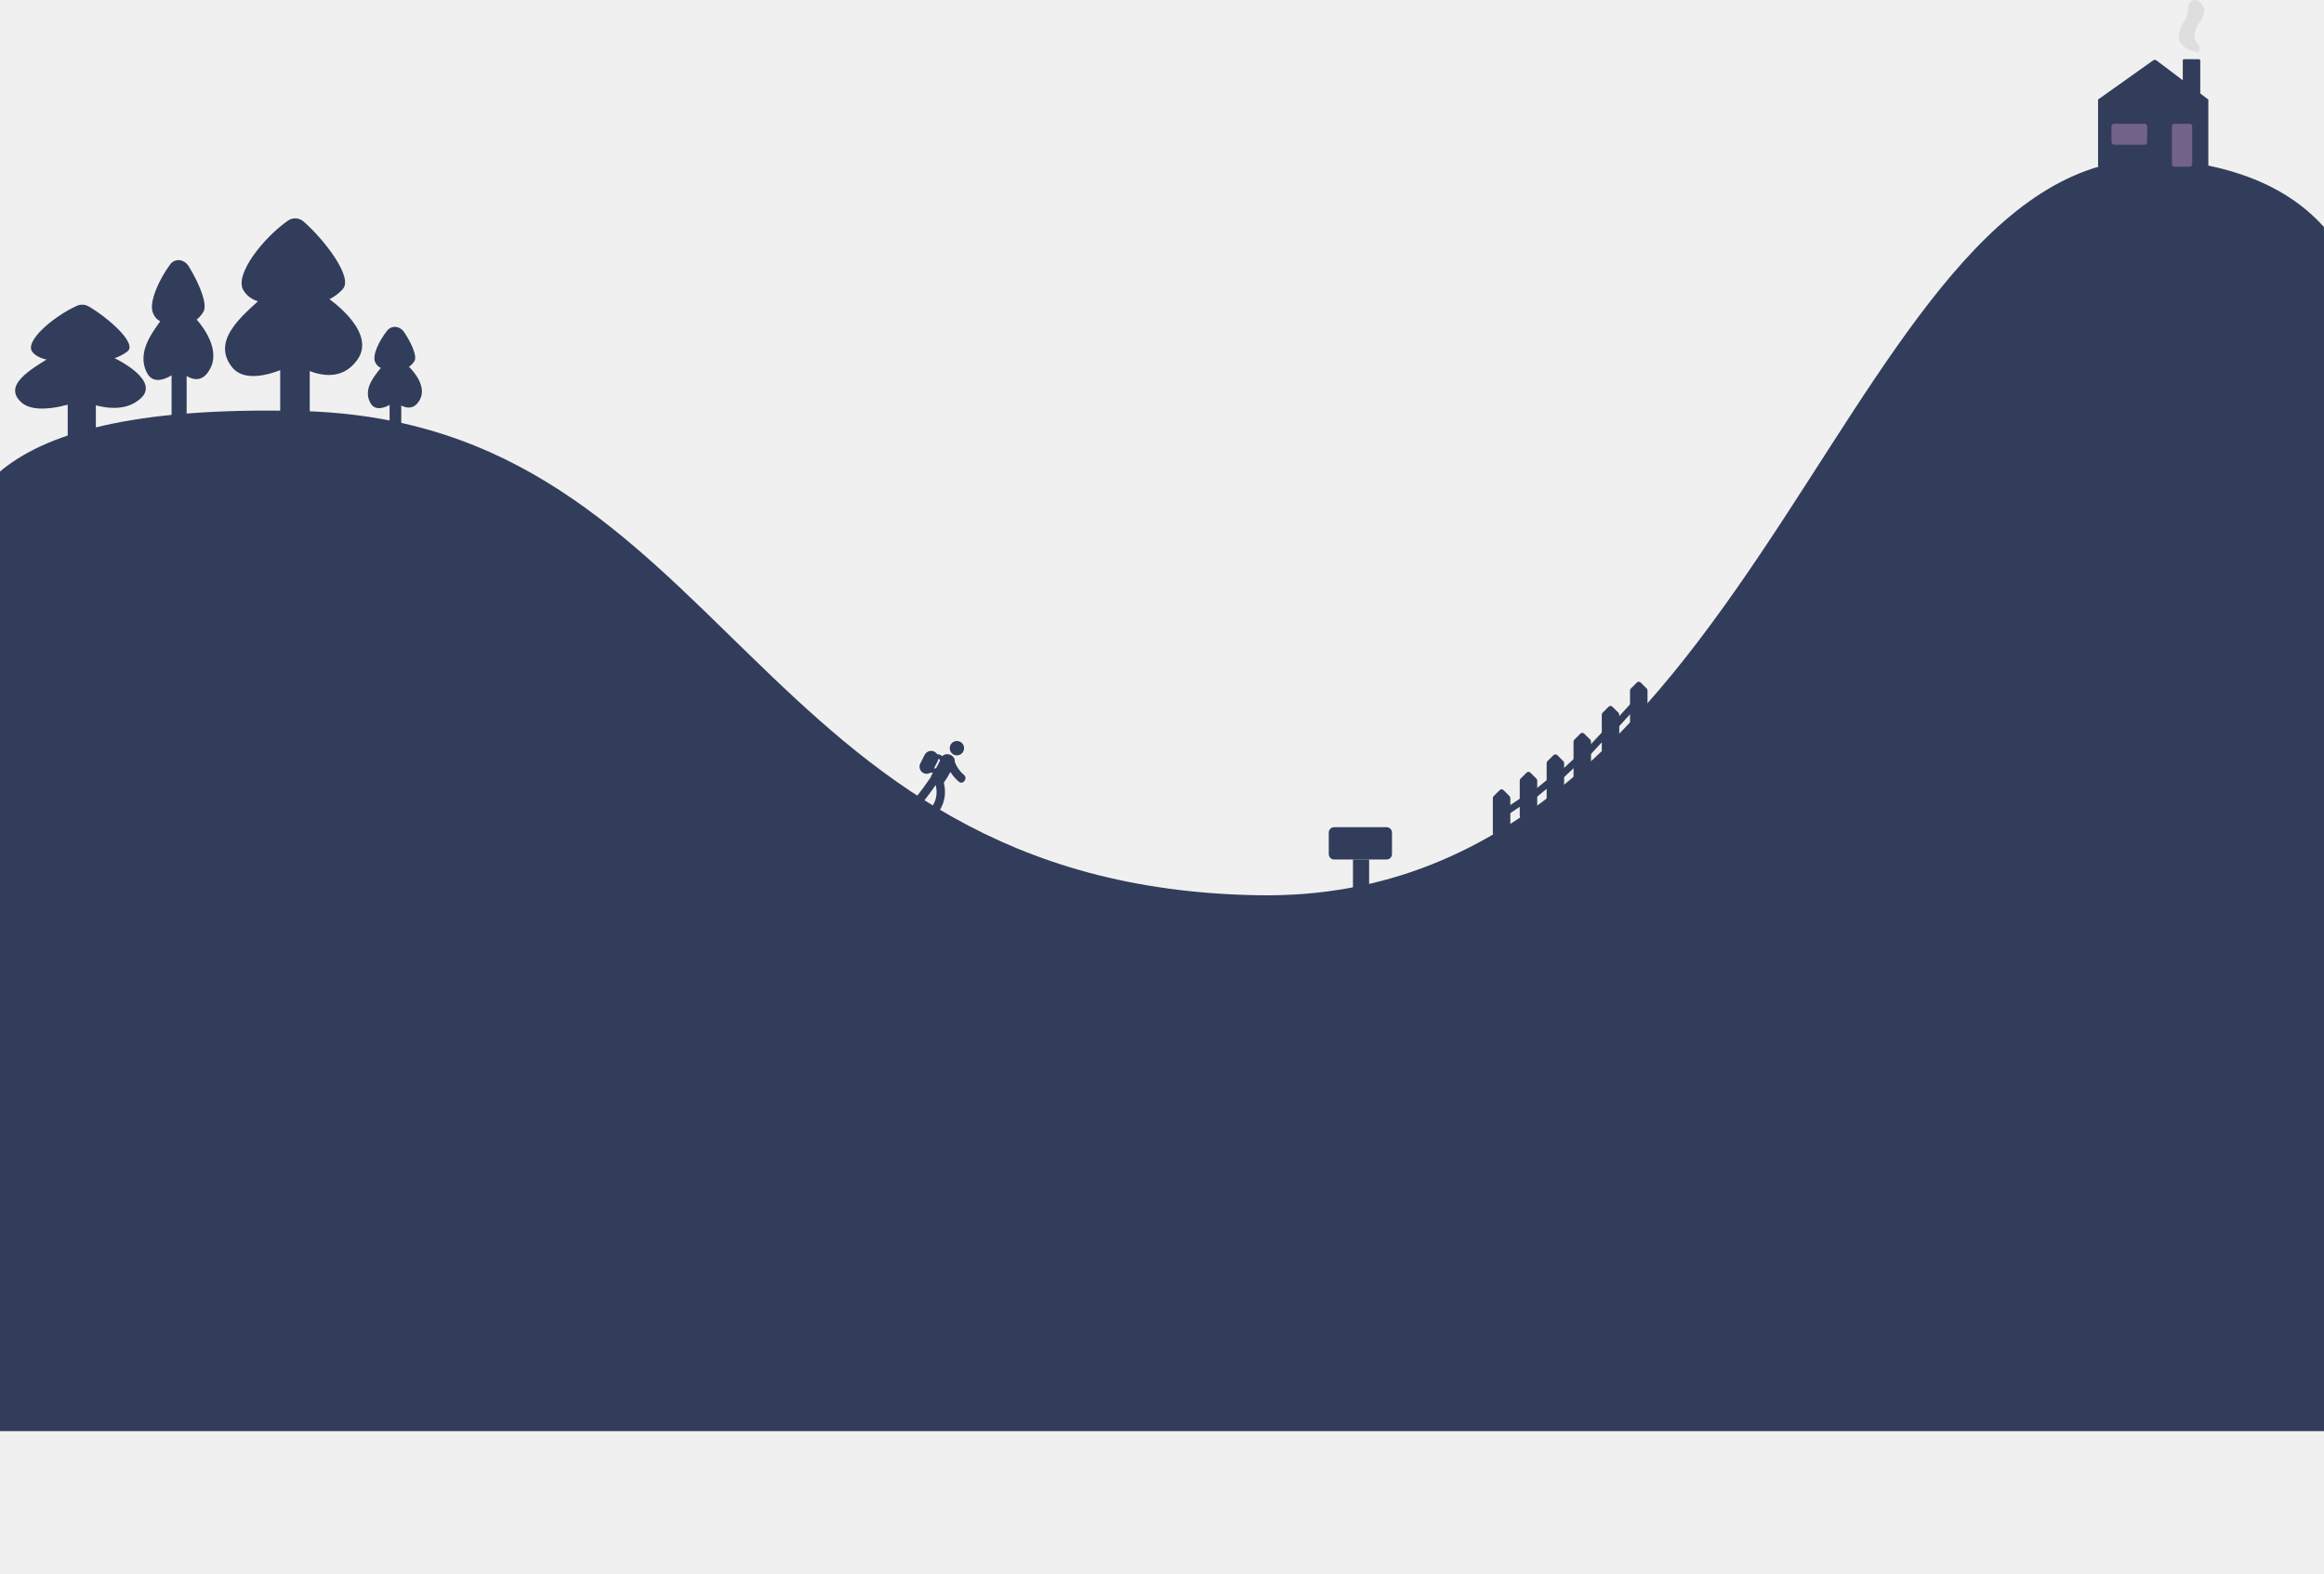
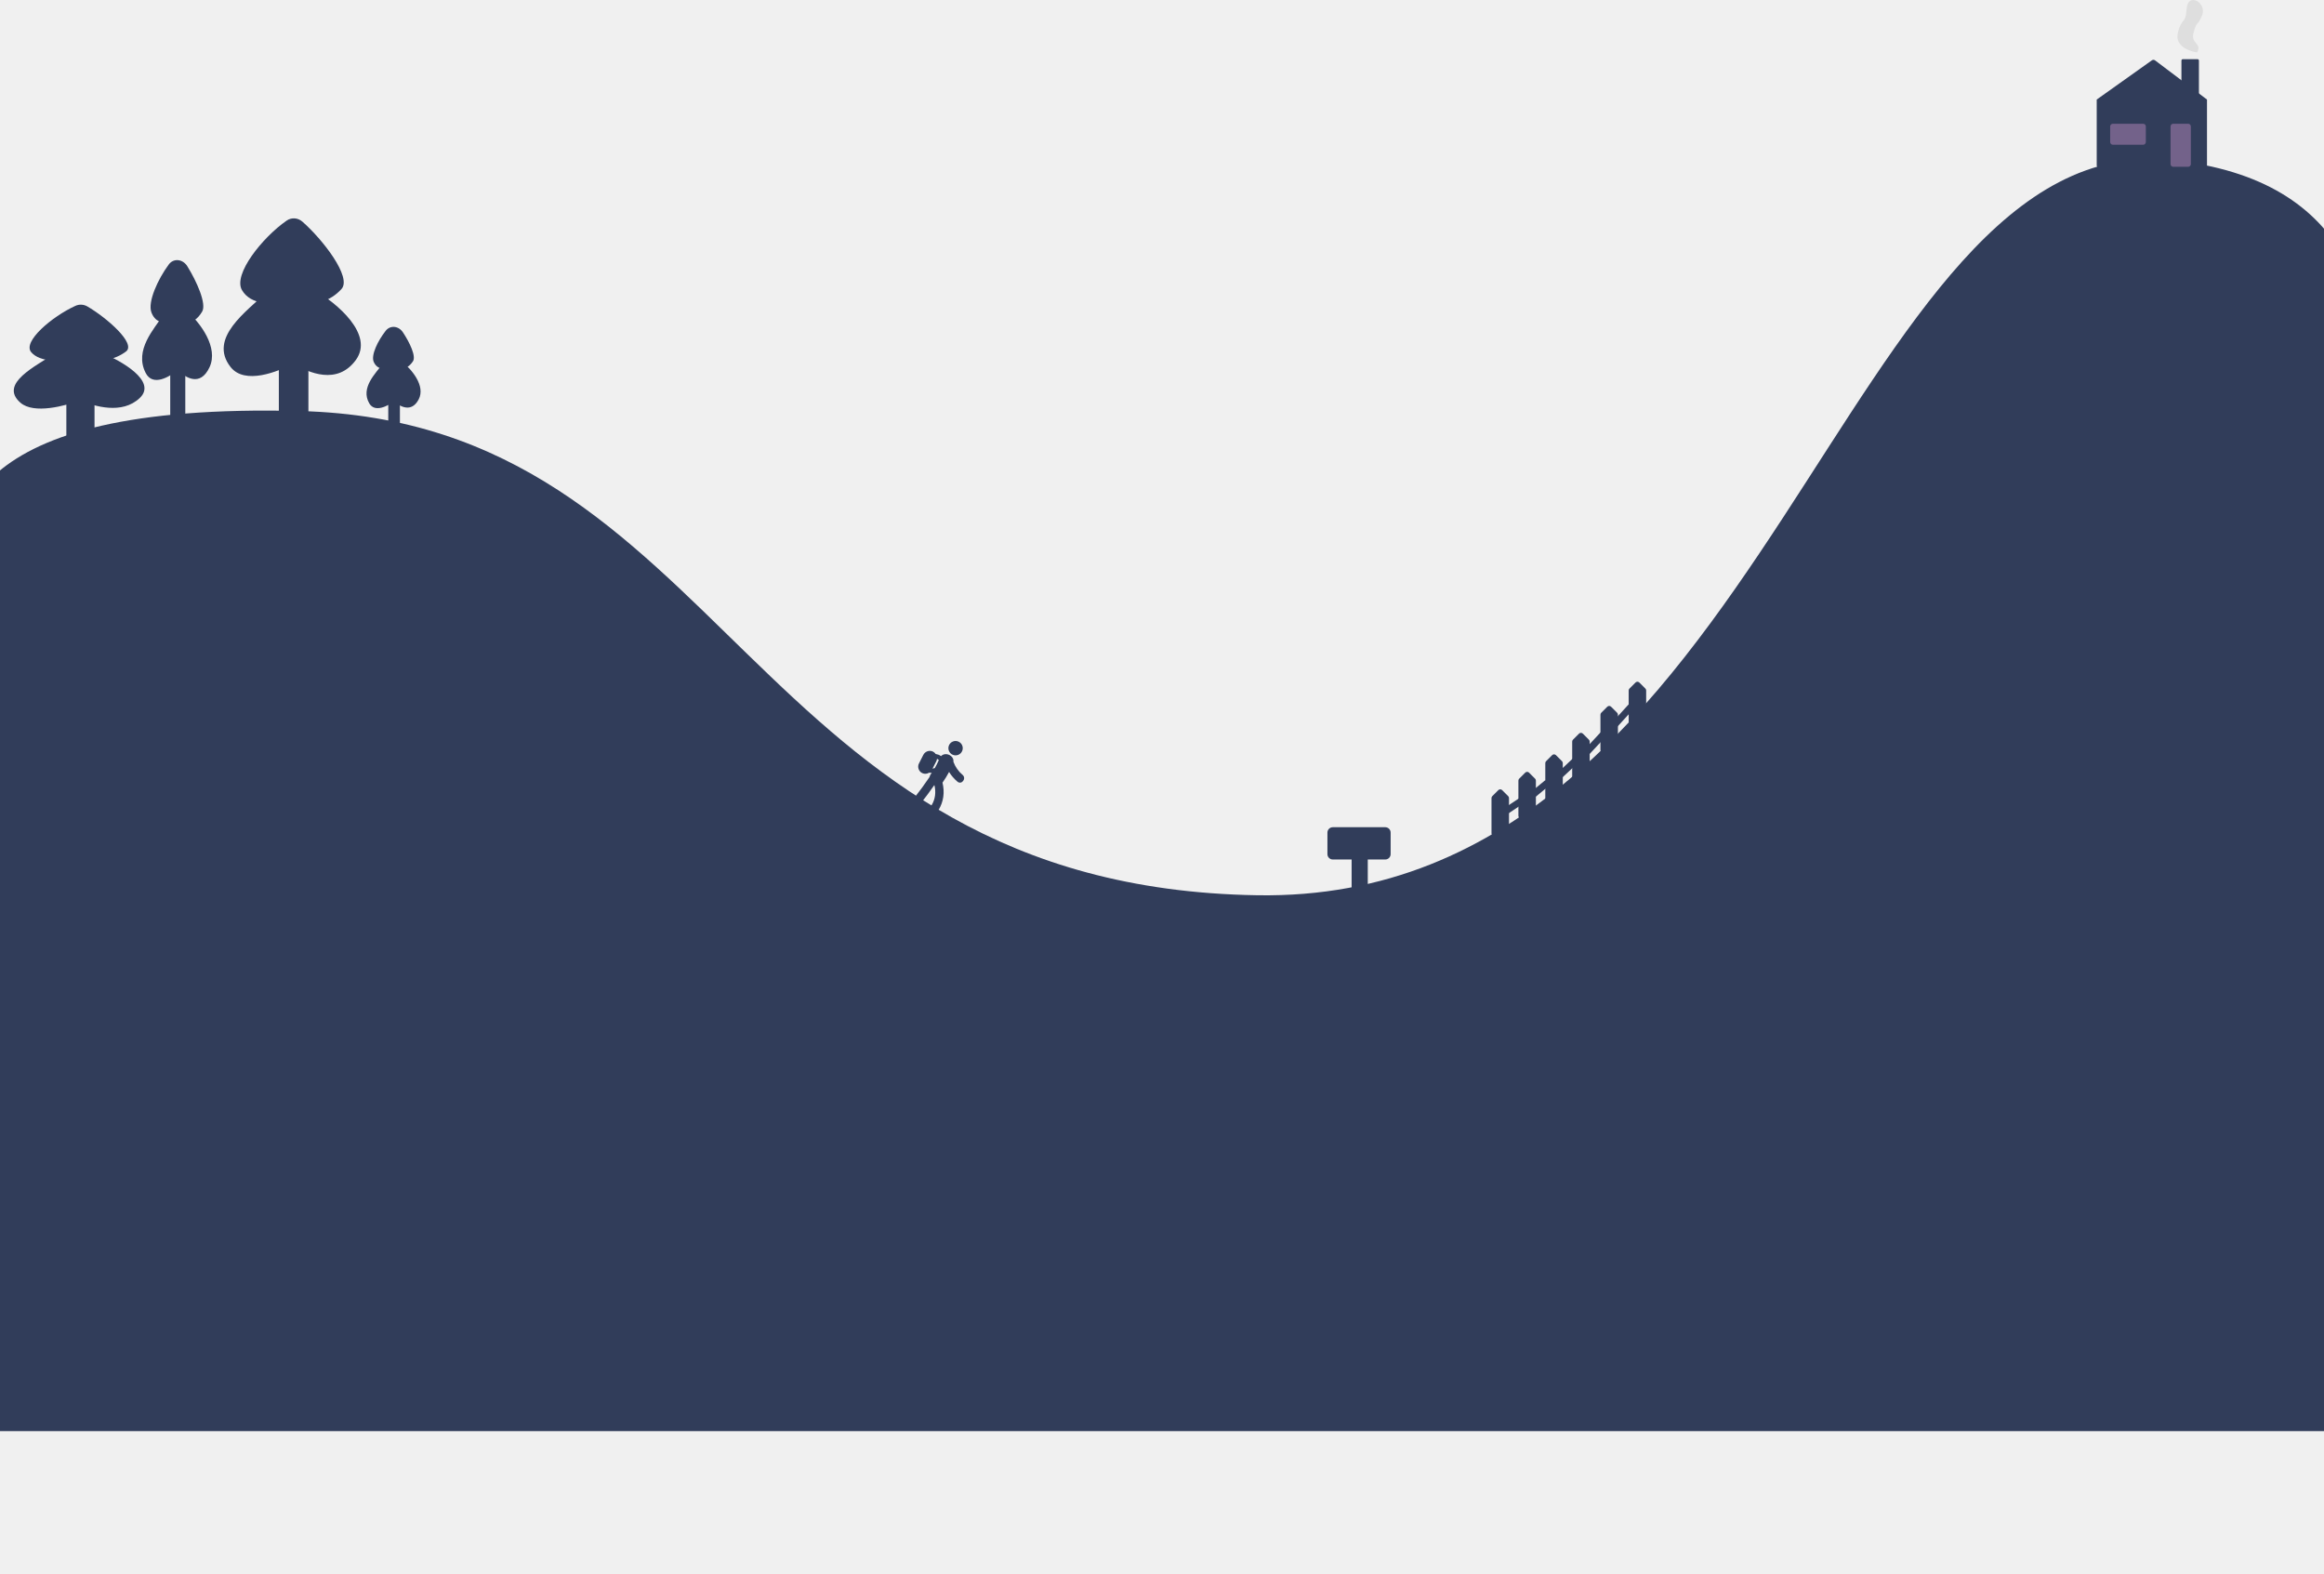
<svg xmlns="http://www.w3.org/2000/svg" width="1728" height="1170" viewBox="0 0 1728 1170" fill="none">
-   <path d="M224 305.588C-30.4 299.188 -32.667 387.333 -38 442V1064H1756V530C1696 502.412 1888 148 1616 119.083C1371.37 93.076 1316 671.588 936 665.588C556 659.588 542 313.588 224 305.588Z" fill="#313D5A" />
-   <path d="M1560 123V74.015L1601.02 44.849C1601.73 44.343 1602.69 44.357 1603.39 44.882L1642 74.015V123C1642 124.105 1641.1 125 1640 125H1562C1560.9 125 1560 124.105 1560 123Z" fill="#313D5A" />
-   <path d="M1623 64.018V45C1623 44.448 1623.45 44 1624 44H1635C1635.55 44 1636 44.448 1636 45V72.034C1636 72.852 1635.07 73.324 1634.41 72.842L1623.41 64.826C1623.15 64.638 1623 64.337 1623 64.018Z" fill="#313D5A" />
-   <path d="M1570 105.6V94C1570 92.895 1570.9 92 1572 92H1594.53C1595.64 92 1596.53 92.895 1596.53 94V105.6C1596.53 106.705 1595.64 107.6 1594.53 107.6H1572C1570.9 107.6 1570 106.705 1570 105.6Z" fill="#73628A" />
-   <path d="M1614.9 122V94C1614.9 92.895 1615.79 92 1616.9 92H1628C1629.1 92 1630 92.895 1630 94V122C1630 123.105 1629.1 124 1628 124H1616.9C1615.79 124 1614.9 123.105 1614.9 122Z" fill="#73628A" />
-   <path d="M1620.31 24.552C1618.01 34.261 1628.94 38.229 1634.69 39C1638.39 31.688 1629.79 32.872 1631.98 24.552C1634.69 14.219 1634.69 20.506 1638.39 11.26C1642.09 2.013 1627.71 -6.078 1626.89 6.347C1626.07 18.773 1623.19 12.416 1620.31 24.552Z" fill="#DEDEDE" />
-   <path d="M50.339 291.367V326.306H71.276V291.367H50.339Z" fill="#313D5A" />
-   <path d="M16.167 299.38C26.215 308.159 49.725 301.696 60.538 297.642C71.341 302.187 91.788 308.343 104.908 295.904C118.028 283.465 91.297 268.153 75.974 262.065L40.478 263.455C28.397 271.954 -0.16 285.113 16.167 299.38Z" fill="#313D5A" />
-   <path d="M24.194 261.82C17.605 253.975 39.749 235.273 57.054 227.39C59.93 226.08 63.222 226.24 65.933 227.815C80.244 236.131 102.456 255.423 94.706 261.309C86.678 267.407 75.149 269.853 62.238 267.33C60.435 266.978 58.578 266.951 56.761 267.26C47.186 268.89 30.701 269.568 24.194 261.82Z" fill="#313D5A" />
-   <path d="M127.576 267.648V309.477H138.775V267.648H127.576Z" fill="#313D5A" />
-   <path d="M109.299 277.242C114.673 287.752 127.248 280.015 133.032 275.161C138.81 280.603 149.747 287.972 156.765 273.081C163.782 258.19 149.484 239.859 141.288 232.57L122.302 234.234C115.84 244.409 100.566 260.162 109.299 277.242Z" fill="#313D5A" />
-   <path d="M113.592 232.277C110.644 224.42 118.451 207.467 126.501 196.61C130.073 191.793 136.896 192.506 140.276 197.94C147.282 209.209 154.718 225.867 151.308 231.665C147.973 237.333 143.51 240.366 138.448 240.024C134.567 239.762 130.502 239.383 126.697 239.889C121.876 240.529 116.217 239.271 113.592 232.277Z" fill="#313D5A" />
-   <path d="M208.339 260.685V313.942H230.314V260.685H208.339Z" fill="#313D5A" />
-   <path d="M172.473 272.898C183.018 286.281 207.694 276.43 219.043 270.249C230.382 277.178 251.843 286.561 265.613 267.601C279.383 248.641 251.327 225.301 235.245 216.021L197.989 218.14C185.309 231.095 155.336 251.152 172.473 272.898Z" fill="#313D5A" />
-   <path d="M180.899 215.648C174.136 203.956 196.209 176.439 214.173 163.991C217.738 161.521 222.483 161.852 225.827 164.778C240.853 177.922 262.842 206.116 254.907 214.869C246.695 223.927 234.994 227.698 221.862 224.326C219.305 223.669 216.633 223.598 214.087 224.175C203.927 226.477 187.508 227.077 180.899 215.648Z" fill="#313D5A" />
-   <path d="M289.691 293.274V321.942H298.355V293.274H289.691Z" fill="#313D5A" />
-   <path d="M275.552 299.849C279.709 307.052 289.437 301.75 293.911 298.423C298.381 302.153 306.842 307.203 312.271 296.997C317.699 286.791 306.639 274.228 300.299 269.232L285.611 270.373C280.612 277.347 268.796 288.143 275.552 299.849Z" fill="#313D5A" />
-   <path d="M278.874 269.032C276.728 263.966 281.945 253.384 287.755 245.952C291.148 241.613 297.344 242.195 300.564 247.033C305.641 254.661 310.518 264.894 308.05 268.612C305.634 272.25 302.452 274.304 298.842 274.358C295.361 274.41 291.702 274.093 288.238 274.319C284.694 274.551 280.765 273.497 278.874 269.032Z" fill="#313D5A" />
-   <rect x="1006" y="639" width="12" height="28" fill="#313D5A" />
-   <rect x="988" y="615" width="47" height="24" rx="4" fill="#313D5A" />
-   <path d="M1110 593.328V619.482C1110 620.914 1111.46 621.882 1112.78 621.324L1121.78 617.516C1122.52 617.203 1123 616.478 1123 615.675V593.328C1123 592.798 1122.79 592.289 1122.41 591.914L1117.91 587.414C1117.13 586.633 1115.87 586.633 1115.09 587.414L1110.59 591.914C1110.21 592.289 1110 592.798 1110 593.328Z" fill="#313D5A" />
-   <path d="M1130.28 593.65L1116.59 602.743L1121.86 605.228L1133.04 597.803L1134.63 593.756L1130.28 593.65Z" fill="#313D5A" />
-   <path d="M1130 580.328V606.482C1130 607.914 1131.46 608.882 1132.78 608.324L1141.78 604.516C1142.52 604.203 1143 603.478 1143 602.675V580.328C1143 579.798 1142.79 579.289 1142.41 578.914L1137.91 574.414C1137.13 573.633 1135.87 573.633 1135.09 574.414L1130.59 578.914C1130.21 579.289 1130 579.798 1130 580.328Z" fill="#313D5A" />
-   <path d="M1149.68 580.267L1137 590.731L1142.5 592.657L1152.85 584.111L1154.01 579.922L1149.68 580.267Z" fill="#313D5A" />
-   <path d="M1150 567.328V593.482C1150 594.914 1151.46 595.882 1152.78 595.324L1161.78 591.516C1162.52 591.203 1163 590.478 1163 589.675V567.328C1163 566.798 1162.79 566.289 1162.41 565.914L1157.91 561.414C1157.13 560.633 1155.87 560.633 1155.09 561.414L1150.59 565.914C1150.21 566.289 1150 566.798 1150 567.328Z" fill="#313D5A" />
-   <path d="M1170.67 563.723L1156.54 576.948L1162.54 578.163L1174.08 567.362L1175.44 562.677L1170.67 563.723Z" fill="#313D5A" />
-   <path d="M1170 551.328V577.482C1170 578.914 1171.46 579.882 1172.78 579.324L1181.78 575.516C1182.52 575.203 1183 574.478 1183 573.675V551.328C1183 550.798 1182.79 550.289 1182.41 549.914L1177.91 545.414C1177.13 544.633 1175.87 544.633 1175.09 545.414L1170.59 549.914C1170.21 550.289 1170 550.798 1170 551.328Z" fill="#313D5A" />
-   <path d="M1191.13 544.445L1175.55 561.206L1182.06 561.527L1194.78 547.838L1196.34 542.51L1191.13 544.445Z" fill="#313D5A" />
-   <path d="M1191 531.328V557.482C1191 558.914 1192.46 559.882 1193.78 559.324L1202.78 555.516C1203.52 555.203 1204 554.478 1204 553.675V531.328C1204 530.798 1203.79 530.289 1203.41 529.914L1198.91 525.414C1198.13 524.633 1196.87 524.633 1196.09 525.414L1191.59 529.914C1191.21 530.289 1191 530.798 1191 531.328Z" fill="#313D5A" />
-   <path d="M1213.19 522.335L1195.18 542.096L1202.17 541.831L1216.87 525.693L1218.93 519.732L1213.19 522.335Z" fill="#313D5A" />
-   <path d="M1212 513.328V539.482C1212 540.914 1213.46 541.882 1214.78 541.324L1223.78 537.516C1224.52 537.203 1225 536.478 1225 535.675V513.328C1225 512.798 1224.79 512.289 1224.41 511.914L1219.91 507.414C1219.13 506.633 1217.87 506.633 1217.09 507.414L1212.59 511.914C1212.21 512.289 1212 512.798 1212 513.328Z" fill="#313D5A" />
+   <path d="M223 305.588C-31.4 299.188 -33.667 387.333 -39 442V1064H1755V530C1695 502.412 1887 148 1615 119.083C1370.37 93.076 1315 671.588 935 665.588C555 659.588 541 313.588 223 305.588Z" fill="#313D5A" />
+   <path d="M1559 123V74.015L1600.02 44.849C1600.73 44.343 1601.69 44.357 1602.39 44.882L1641 74.015V123C1641 124.105 1640.1 125 1639 125H1561C1559.9 125 1559 124.105 1559 123Z" fill="#313D5A" />
+   <path d="M1622 64.018V45C1622 44.448 1622.45 44 1623 44H1634C1634.55 44 1635 44.448 1635 45V72.034C1635 72.852 1634.07 73.324 1633.41 72.842L1622.41 64.826C1622.15 64.638 1622 64.337 1622 64.018Z" fill="#313D5A" />
+   <path d="M1569 105.6V94C1569 92.895 1569.9 92 1571 92H1593.53C1594.64 92 1595.53 92.895 1595.53 94V105.6C1595.53 106.705 1594.64 107.6 1593.53 107.6H1571C1569.9 107.6 1569 106.705 1569 105.6Z" fill="#73628A" />
+   <path d="M1613.9 122V94C1613.9 92.895 1614.79 92 1615.9 92H1627C1628.1 92 1629 92.895 1629 94V122C1629 123.105 1628.1 124 1627 124H1615.9C1614.79 124 1613.9 123.105 1613.9 122Z" fill="#73628A" />
+   <path d="M1619.31 24.552C1617.01 34.261 1627.94 38.229 1633.69 39C1637.39 31.688 1628.79 32.872 1630.98 24.552C1633.69 14.219 1633.69 20.506 1637.39 11.26C1641.09 2.013 1626.71 -6.078 1625.89 6.347C1625.07 18.773 1622.19 12.416 1619.31 24.552Z" fill="#DEDEDE" />
+   <path d="M49.339 291.367V326.306H70.276V291.367H49.339Z" fill="#313D5A" />
+   <path d="M15.167 299.38C25.215 308.159 48.725 301.696 59.538 297.642C70.341 302.187 90.788 308.343 103.908 295.904C117.028 283.465 90.297 268.153 74.974 262.065L39.478 263.455C27.397 271.954 -1.16 285.113 15.167 299.38Z" fill="#313D5A" />
+   <path d="M23.194 261.82C16.605 253.975 38.749 235.273 56.054 227.39C58.93 226.08 62.222 226.24 64.933 227.815C79.244 236.131 101.456 255.423 93.706 261.309C85.678 267.407 74.149 269.853 61.238 267.33C59.435 266.978 57.578 266.951 55.761 267.26C46.186 268.89 29.701 269.568 23.194 261.82Z" fill="#313D5A" />
+   <path d="M126.576 267.648V309.477H137.775V267.648H126.576Z" fill="#313D5A" />
+   <path d="M108.299 277.242C113.673 287.752 126.248 280.015 132.032 275.161C137.81 280.603 148.747 287.972 155.765 273.081C162.782 258.19 148.484 239.859 140.288 232.57L121.302 234.234C114.84 244.409 99.566 260.162 108.299 277.242Z" fill="#313D5A" />
+   <path d="M112.592 232.277C109.644 224.42 117.451 207.467 125.501 196.61C129.073 191.793 135.896 192.506 139.276 197.94C146.282 209.209 153.718 225.867 150.308 231.665C146.973 237.333 142.51 240.366 137.448 240.024C133.567 239.762 129.502 239.383 125.697 239.889C120.876 240.529 115.217 239.271 112.592 232.277Z" fill="#313D5A" />
+   <path d="M207.339 260.685V313.942H229.314V260.685H207.339Z" fill="#313D5A" />
+   <path d="M171.473 272.898C182.018 286.281 206.694 276.43 218.043 270.249C229.382 277.178 250.843 286.561 264.613 267.601C278.383 248.641 250.327 225.301 234.245 216.021L196.989 218.14C184.309 231.095 154.336 251.152 171.473 272.898Z" fill="#313D5A" />
+   <path d="M179.899 215.648C173.136 203.956 195.209 176.439 213.173 163.991C216.738 161.521 221.483 161.852 224.827 164.778C239.853 177.922 261.842 206.116 253.907 214.869C245.695 223.927 233.994 227.698 220.862 224.326C218.305 223.669 215.633 223.598 213.087 224.175C202.927 226.477 186.508 227.077 179.899 215.648Z" fill="#313D5A" />
+   <path d="M288.691 293.274V321.942H297.355V293.274H288.691Z" fill="#313D5A" />
+   <path d="M274.552 299.849C278.709 307.052 288.437 301.75 292.911 298.423C297.381 302.153 305.842 307.203 311.271 296.997C316.699 286.791 305.639 274.228 299.299 269.232L284.611 270.373C279.612 277.347 267.796 288.143 274.552 299.849Z" fill="#313D5A" />
+   <path d="M277.874 269.032C275.728 263.966 280.945 253.384 286.755 245.952C290.148 241.613 296.344 242.195 299.564 247.033C304.641 254.661 309.518 264.894 307.05 268.612C304.634 272.25 301.452 274.304 297.842 274.358C294.361 274.41 290.702 274.093 287.238 274.319C283.694 274.551 279.765 273.497 277.874 269.032Z" fill="#313D5A" />
+   <rect x="1005" y="636" width="12" height="31" fill="#313D5A" />
+   <rect x="987" y="615" width="47" height="24" rx="4" fill="#313D5A" />
+   <path d="M1109 593.328V619.482C1109 620.914 1110.46 621.882 1111.78 621.324L1120.78 617.516C1121.52 617.203 1122 616.478 1122 615.675V593.328C1122 592.798 1121.79 592.289 1121.41 591.914L1116.91 587.414C1116.13 586.633 1114.87 586.633 1114.09 587.414L1109.59 591.914C1109.21 592.289 1109 592.798 1109 593.328Z" fill="#313D5A" />
+   <path d="M1129.28 593.65L1115.59 602.743L1120.86 605.228L1132.04 597.803L1133.63 593.756L1129.28 593.65Z" fill="#313D5A" />
+   <path d="M1129 580.328V606.482C1129 607.914 1130.46 608.882 1131.78 608.324L1140.78 604.516C1141.52 604.203 1142 603.478 1142 602.675V580.328C1142 579.798 1141.79 579.289 1141.41 578.914L1136.91 574.414C1136.13 573.633 1134.87 573.633 1134.09 574.414L1129.59 578.914C1129.21 579.289 1129 579.798 1129 580.328Z" fill="#313D5A" />
+   <path d="M1148.68 580.267L1136 590.731L1141.5 592.657L1151.85 584.111L1153.01 579.922L1148.68 580.267Z" fill="#313D5A" />
+   <path d="M1149 567.328V593.482C1149 594.914 1150.46 595.882 1151.78 595.324L1160.78 591.516C1161.52 591.203 1162 590.478 1162 589.675V567.328C1162 566.798 1161.79 566.289 1161.41 565.914L1156.91 561.414C1156.13 560.633 1154.87 560.633 1154.09 561.414L1149.59 565.914C1149.21 566.289 1149 566.798 1149 567.328Z" fill="#313D5A" />
+   <path d="M1169.67 563.723L1155.54 576.948L1161.54 578.163L1173.08 567.362L1174.44 562.677L1169.67 563.723Z" fill="#313D5A" />
+   <path d="M1169 551.328V577.482C1169 578.914 1170.46 579.882 1171.78 579.324L1180.78 575.516C1181.52 575.203 1182 574.478 1182 573.675V551.328C1182 550.798 1181.79 550.289 1181.41 549.914L1176.91 545.414C1176.13 544.633 1174.87 544.633 1174.09 545.414L1169.59 549.914C1169.21 550.289 1169 550.798 1169 551.328Z" fill="#313D5A" />
+   <path d="M1190.13 544.445L1174.55 561.206L1181.06 561.527L1193.78 547.838L1195.34 542.51L1190.13 544.445Z" fill="#313D5A" />
+   <path d="M1190 531.328V557.482C1190 558.914 1191.46 559.882 1192.78 559.324L1201.78 555.516C1202.52 555.203 1203 554.478 1203 553.675V531.328C1203 530.798 1202.79 530.289 1202.41 529.914L1197.91 525.414C1197.13 524.633 1195.87 524.633 1195.09 525.414L1190.59 529.914C1190.21 530.289 1190 530.798 1190 531.328Z" fill="#313D5A" />
+   <path d="M1212.19 522.335L1194.18 542.096L1201.17 541.831L1215.87 525.693L1217.93 519.732L1212.19 522.335Z" fill="#313D5A" />
+   <path d="M1211 513.328V539.482C1211 540.914 1212.46 541.882 1213.78 541.324L1222.78 537.516C1223.52 537.203 1224 536.478 1224 535.675V513.328C1224 512.798 1223.79 512.289 1223.41 511.914L1218.91 507.414C1218.13 506.633 1216.87 506.633 1216.09 507.414L1211.59 511.914C1211.21 512.289 1211 512.798 1211 513.328Z" fill="#313D5A" />
  <g clip-path="url(#clip0_542_8041)">
-     <path d="M684.244 567.69C685.327 565.554 686.41 563.417 687.494 561.28C688.826 558.663 691.952 557.47 694.639 558.755C695.487 559.155 696.206 559.806 696.733 560.555C698.04 560.765 699.318 561.165 700.405 561.968C700.505 562.034 700.595 562.122 700.673 562.179C703.922 558.783 710.48 561.613 709.904 566.39C711.312 570.162 713.634 573.499 716.754 576.128C719.823 578.761 715.987 583.764 712.875 581.114C710.367 578.966 708.314 576.574 706.681 573.9C705.222 576.642 703.62 579.299 701.801 581.867C703.478 589.042 702.715 595.87 698.711 602.45C696.622 605.92 691.645 602.019 693.725 598.571C696.499 593.991 696.952 588.961 695.84 583.918C695.753 583.882 695.688 583.856 695.602 583.82C692.542 588.232 689.349 592.538 686.034 596.769C683.527 599.965 678.532 596.107 681.048 592.89C684.931 587.956 688.658 582.908 692.144 577.709C692.282 577.006 692.576 576.292 693.07 575.584C693.318 575.23 693.556 574.897 693.782 574.535C693.299 574.538 692.795 574.533 692.299 574.506C692.151 574.496 692.013 574.464 691.904 574.419C690.39 575.39 688.474 575.614 686.722 574.765C684.19 573.595 682.921 570.285 684.244 567.69ZM696.058 571.041C697.178 569.122 698.168 567.149 699.068 565.089C698.681 564.676 698.197 564.375 697.687 564.14C697.637 564.752 697.47 565.342 697.177 565.93C696.24 567.773 695.303 569.615 694.357 571.479C694.928 571.385 695.495 571.239 696.058 571.041Z" fill="#313D5A" />
-     <path d="M716.442 558.271C715.902 559.58 714.865 560.621 713.558 561.165C712.25 561.709 710.781 561.711 709.472 561.172C708.163 560.632 707.122 559.595 706.577 558.287C706.033 556.98 706.031 555.51 706.571 554.201C707.11 552.892 708.148 551.851 709.455 551.307C710.762 550.763 712.232 550.761 713.541 551.3C714.85 551.84 715.891 552.877 716.435 554.185C716.979 555.492 716.982 556.962 716.442 558.271Z" fill="#313D5A" />
+     <path d="M683.244 567.69C684.327 565.554 685.41 563.417 686.494 561.28C687.826 558.663 690.952 557.47 693.639 558.755C694.487 559.155 695.206 559.806 695.733 560.555C697.04 560.765 698.318 561.165 699.405 561.968C699.505 562.034 699.595 562.122 699.673 562.179C702.922 558.783 709.48 561.613 708.904 566.39C710.312 570.162 712.634 573.499 715.754 576.128C718.823 578.761 714.987 583.764 711.875 581.114C709.367 578.966 707.314 576.574 705.681 573.9C704.222 576.642 702.62 579.299 700.801 581.867C702.478 589.042 701.715 595.87 697.711 602.45C695.622 605.92 690.645 602.019 692.725 598.571C695.499 593.991 695.952 588.961 694.84 583.918C694.753 583.882 694.688 583.856 694.602 583.82C691.542 588.232 688.349 592.538 685.034 596.769C682.527 599.965 677.532 596.107 680.048 592.89C683.931 587.956 687.658 582.908 691.144 577.709C691.282 577.006 691.576 576.292 692.07 575.584C692.318 575.23 692.556 574.897 692.782 574.535C692.299 574.538 691.795 574.533 691.299 574.506C691.151 574.496 691.013 574.464 690.904 574.419C689.39 575.39 687.474 575.614 685.722 574.765C683.19 573.595 681.921 570.285 683.244 567.69ZM695.058 571.041C696.178 569.122 697.168 567.149 698.068 565.089C697.681 564.676 697.197 564.375 696.687 564.14C696.637 564.752 696.47 565.342 696.177 565.93C695.24 567.773 694.303 569.615 693.357 571.479C693.928 571.385 694.495 571.239 695.058 571.041Z" fill="#313D5A" />
+     <path d="M715.442 558.271C714.902 559.58 713.865 560.621 712.558 561.165C711.25 561.709 709.781 561.711 708.472 561.172C707.163 560.632 706.122 559.595 705.577 558.287C705.033 556.98 705.031 555.51 705.571 554.201C706.11 552.892 707.148 551.851 708.455 551.307C709.762 550.763 711.232 550.761 712.541 551.3C713.85 551.84 714.891 552.877 715.435 554.185C715.979 555.492 715.982 556.962 715.442 558.271Z" fill="#313D5A" />
  </g>
  <defs>
    <clipPath id="clip0_542_8041">
-       <rect width="59.942" height="59.942" fill="white" transform="matrix(-0.924528 -0.381114 -0.381114 0.924528 739.263 559.371)" />
+       <rect width="59.942" height="59.942" fill="white" transform="matrix(-0.924528 -0.381114 -0.381114 0.924528 738.263 559.371)" />
    </clipPath>
  </defs>
</svg>
